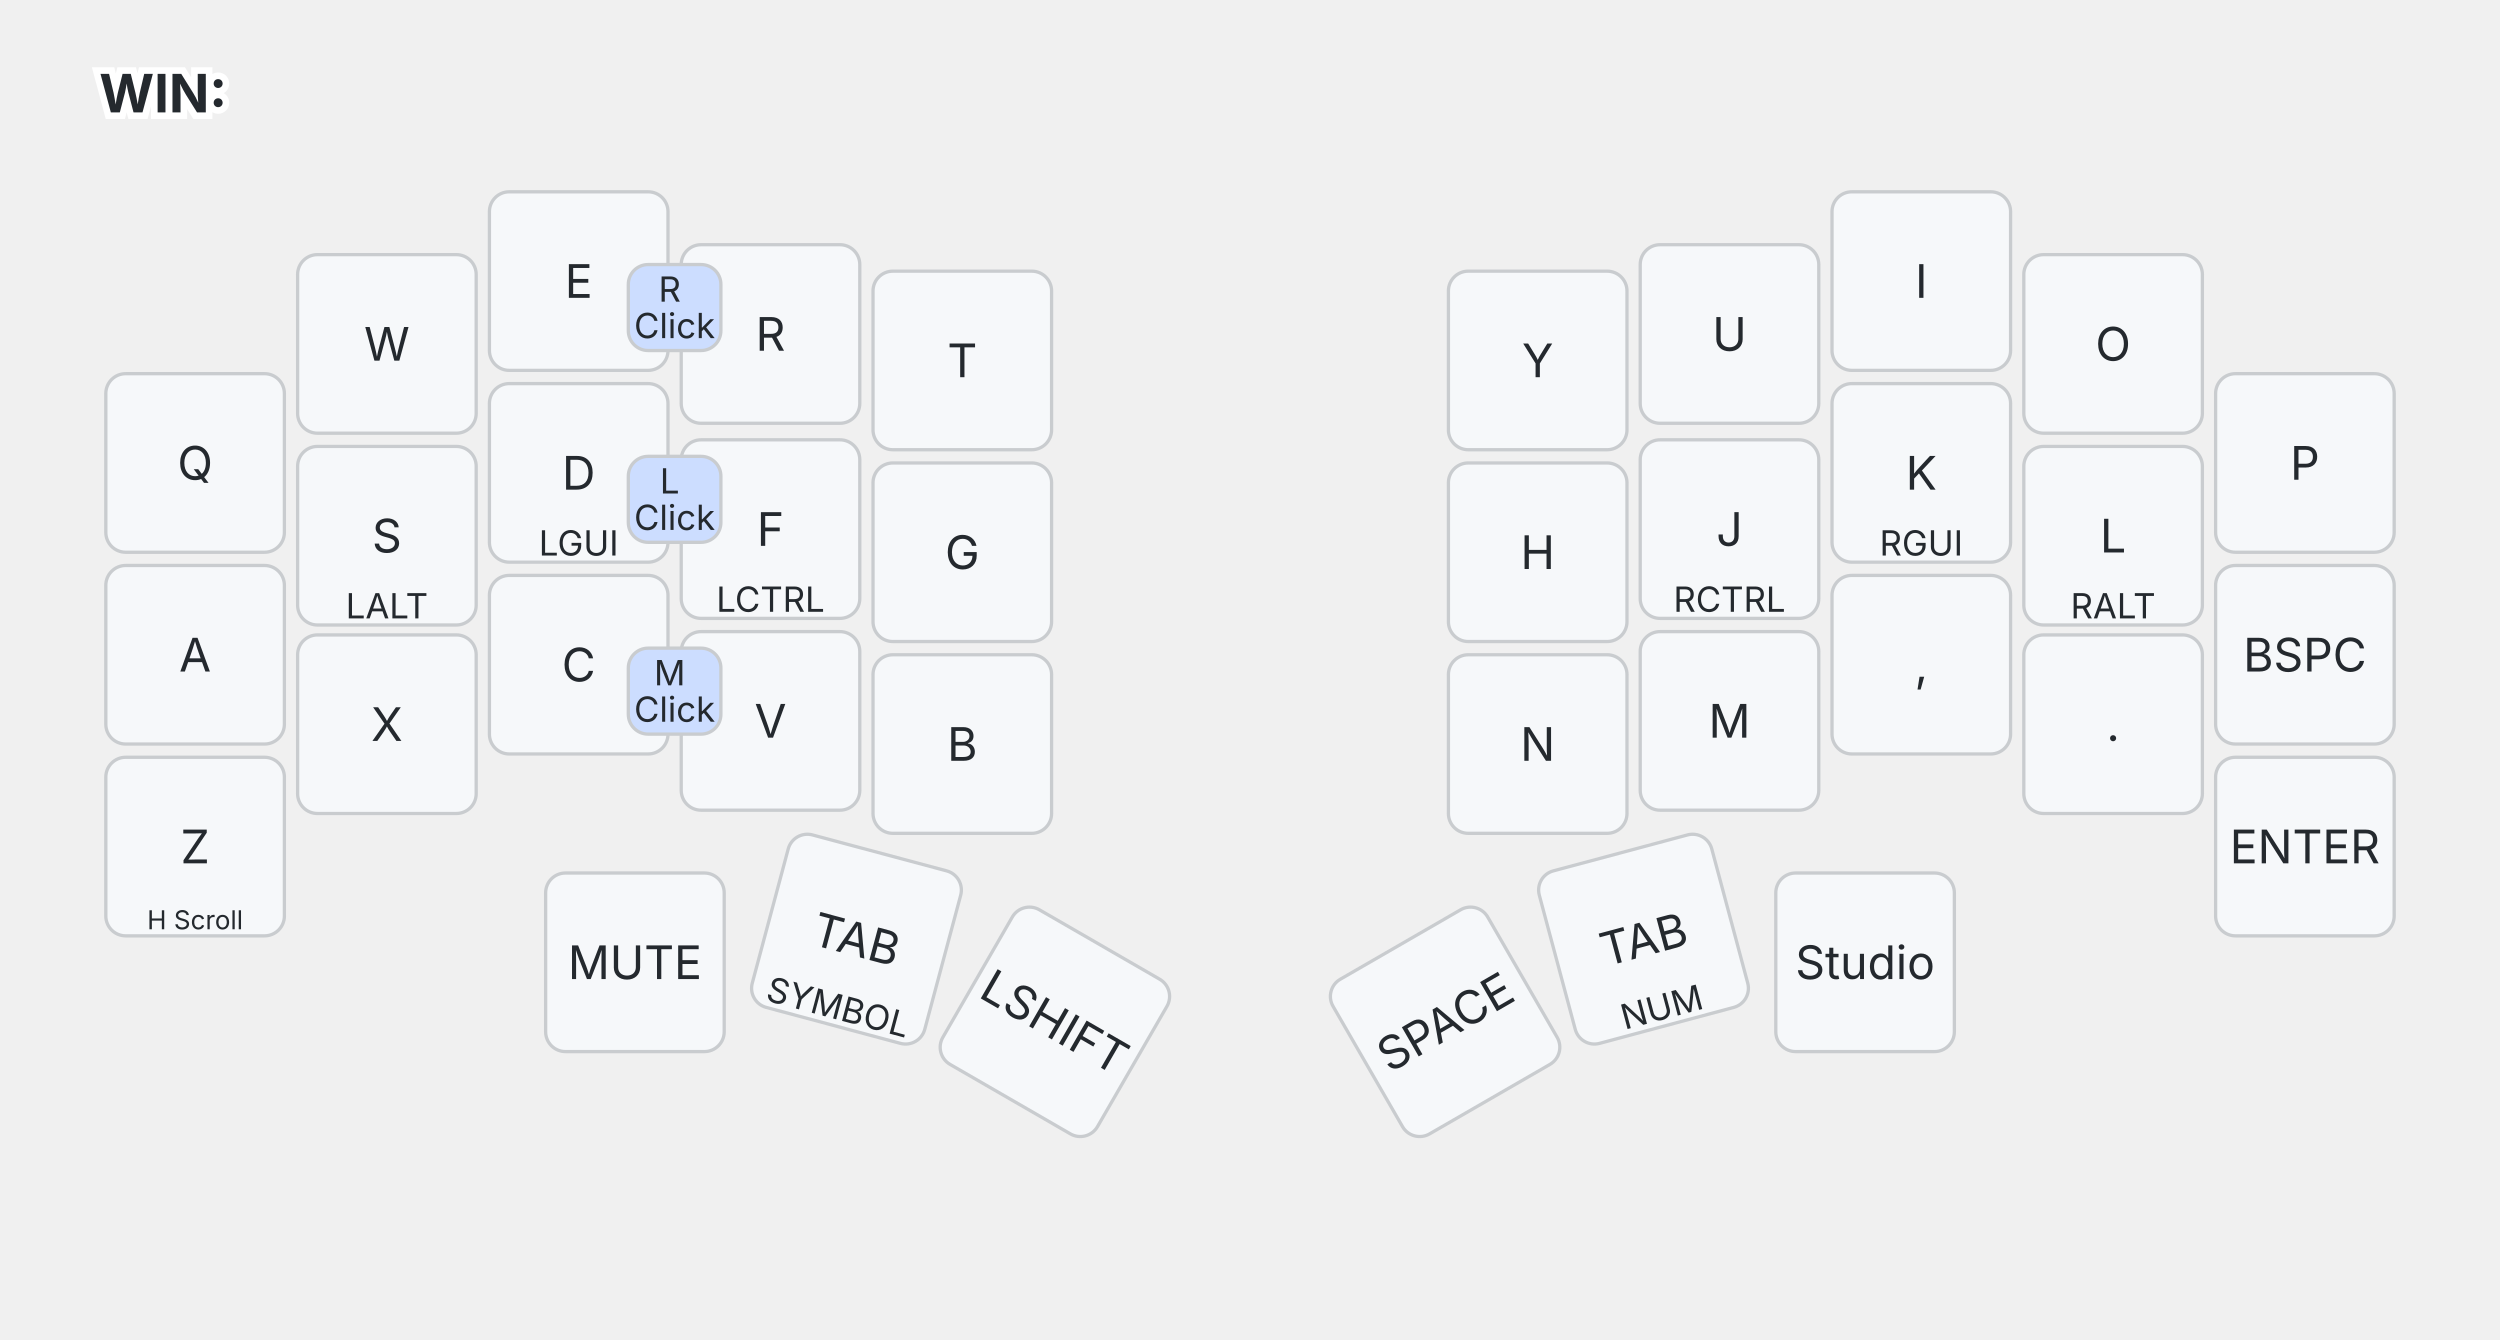
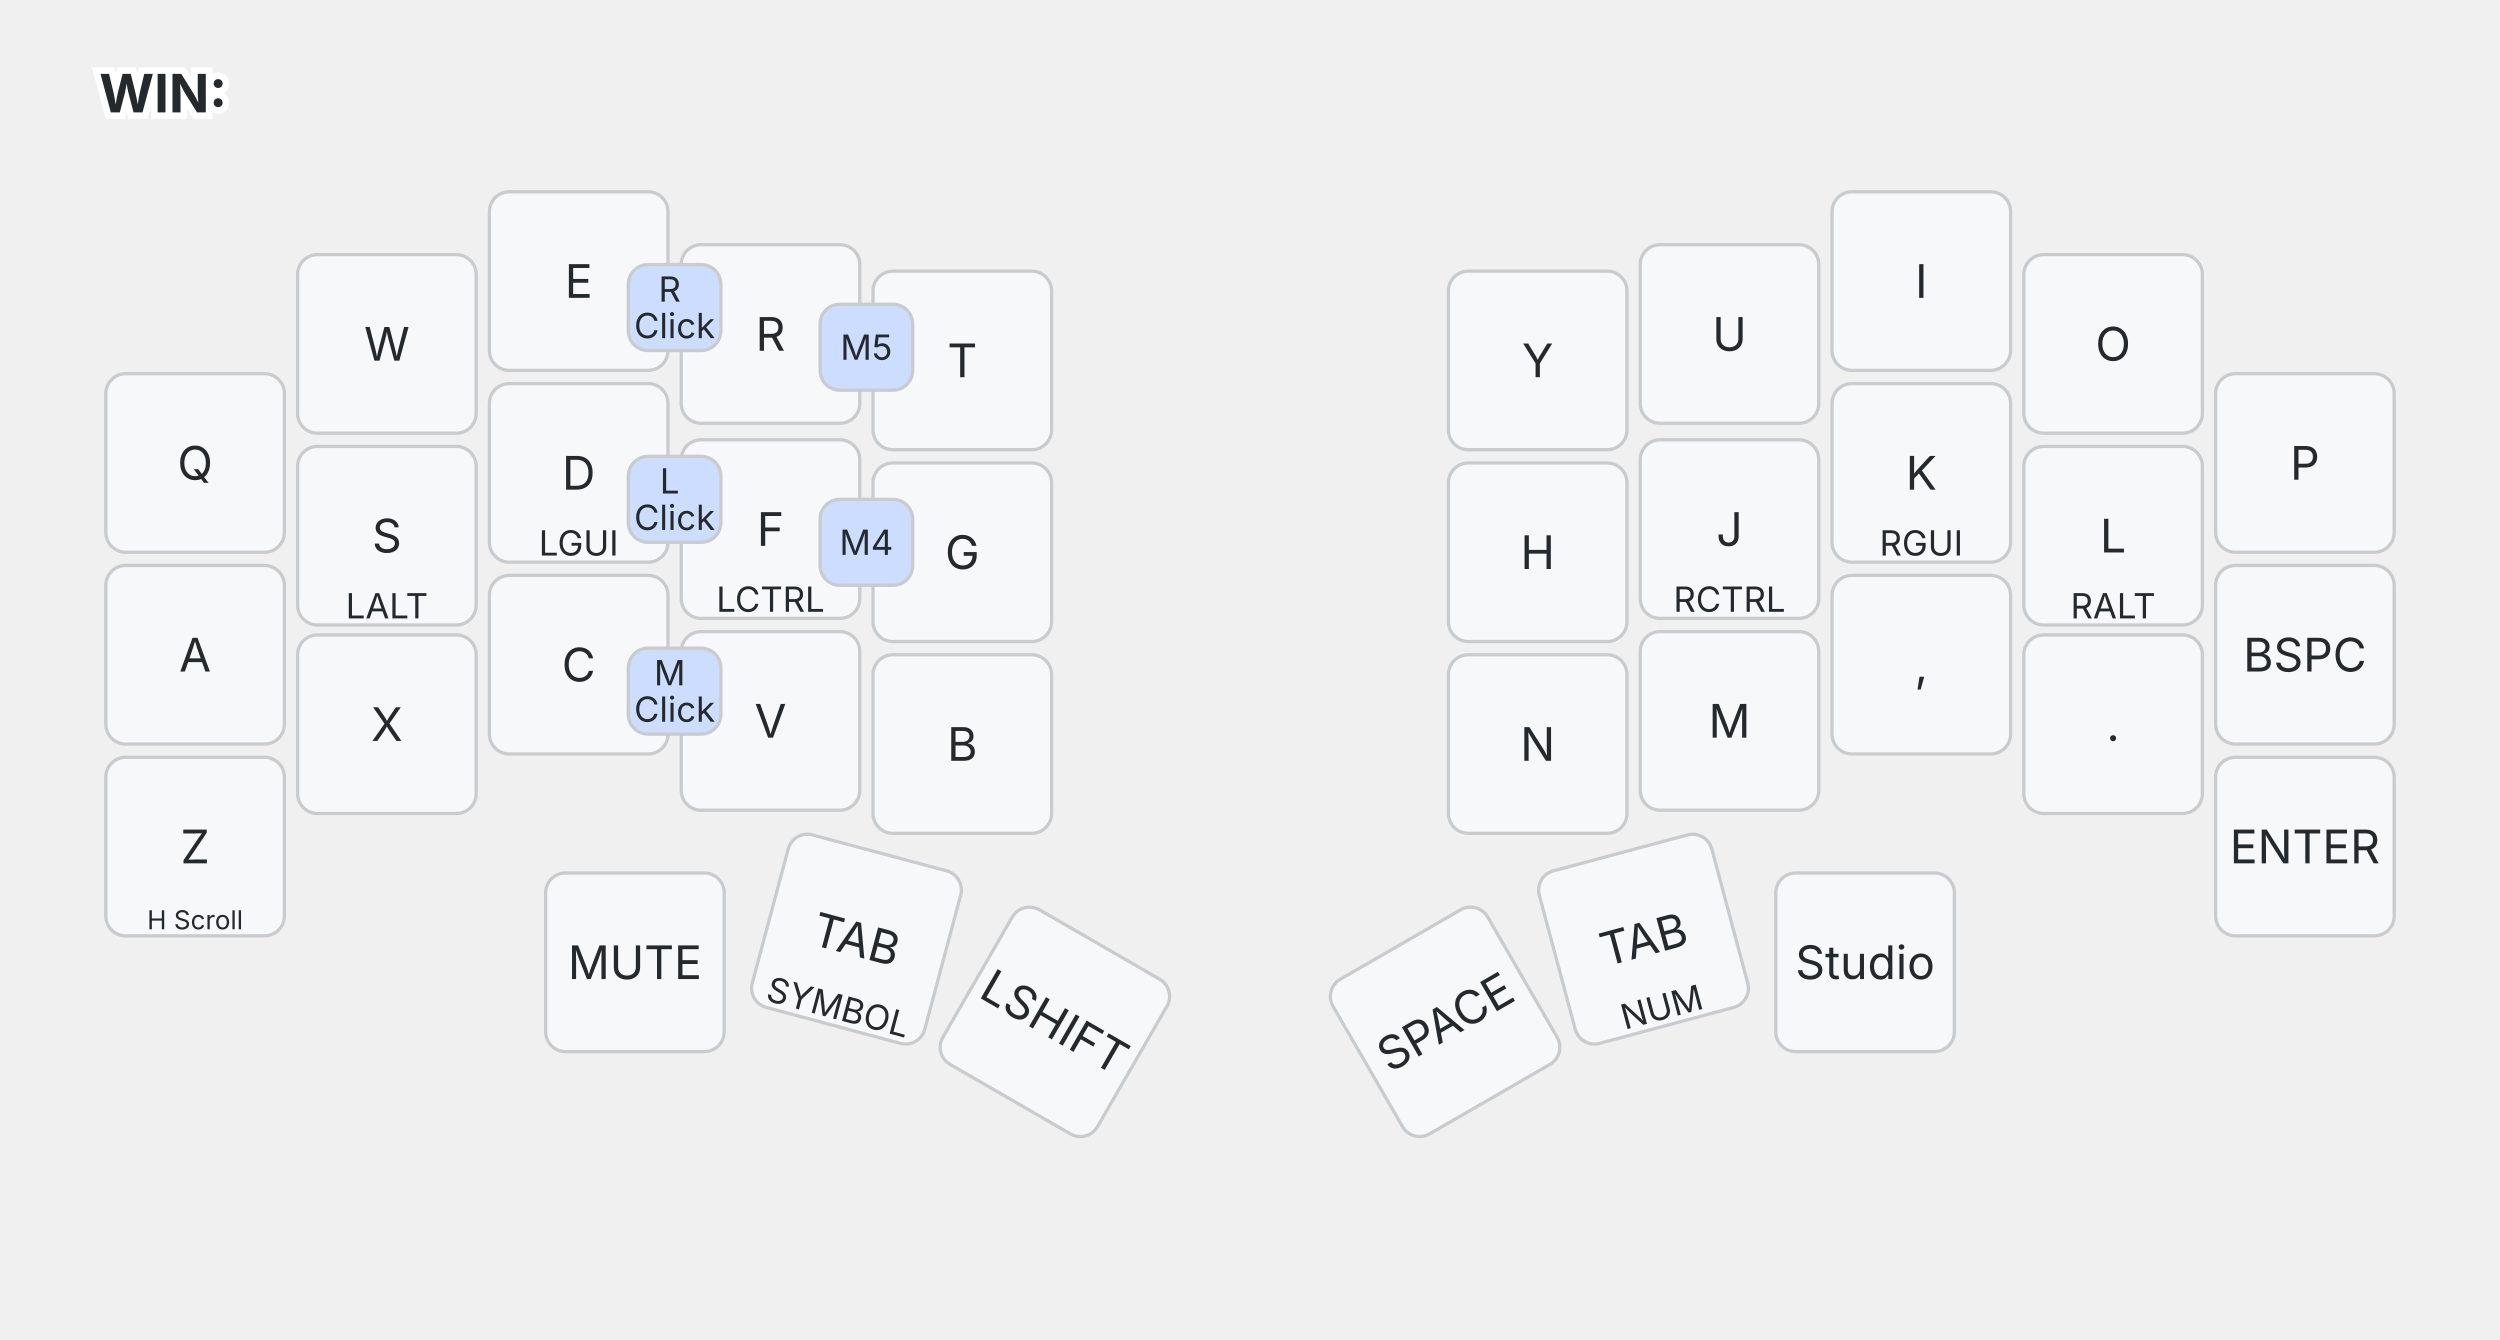
<svg xmlns="http://www.w3.org/2000/svg" width="756" height="405" viewBox="0 0 756 405" class="keymap">
  <style>/* inherit to force styles through use tags */
svg path {
    fill: inherit;
}

/* font and background color specifications */
svg.keymap {
    font-family: SFMono-Regular,Consolas,Liberation Mono,Menlo,monospace;
    font-size: 14px;
    font-kerning: normal;
    text-rendering: optimizeLegibility;
    fill: #24292e;
}

/* default key styling */
rect.key {
    fill: #f6f8fa;
}

rect.key, rect.combo {
    stroke: #c9cccf;
    stroke-width: 1;
}

/* default key side styling, only used is draw_key_sides is set */
rect.side {
    filter: brightness(90%);
}

/* color accent for combo boxes */
rect.combo, rect.combo-separate {
    fill: #cdf;
}

/* color accent for held keys */
rect.held, rect.combo.held {
    fill: #fdd;
}

/* color accent for ghost (optional) keys */
rect.ghost, rect.combo.ghost {
    stroke-dasharray: 4, 4;
    stroke-width: 2;
}

text {
    text-anchor: middle;
    dominant-baseline: middle;
}

/* styling for layer labels */
text.label {
    font-weight: bold;
    text-anchor: start;
    stroke: white;
    stroke-width: 4;
    paint-order: stroke;
}

/* styling for optional footer */
text.footer {
    text-anchor: end;
    dominant-baseline: auto;
    stroke: white;
    stroke-width: 4;
    paint-order: stroke;
}

/* styling for combo tap, and key non-tap label text */
text.combo, text.hold, text.shifted, text.left, text.right, text.tl, text.tr, text.bl, text.br {
    font-size: 11px;
}

text.hold, text.bl, text.br {
    text-anchor: middle;
    dominant-baseline: auto;
}

text.shifted, text.tl, text.tr {
    text-anchor: middle;
    dominant-baseline: hanging;
}

text.left, text.tl, text.bl {
    text-anchor: start;
}

text.right, text.tr, text.br {
    text-anchor: end;
}

text.layer-activator {
    text-decoration: underline;
}

/* styling for hold/shifted label text in combo box */
text.combo.hold, text.combo.shifted, text.combo.left, text.combo.right {
    font-size: 8px;
}

/* lighter symbol for transparent keys */
text.trans {
    fill: #7b7e81;
}

/* styling for combo dendrons */
path.combo {
    stroke-width: 1;
    stroke: gray;
    fill: none;
}

/* Start Tabler Icons Cleanup */
/* cannot use height/width with glyphs */
.icon-tabler &gt; path {
    fill: inherit;
    stroke: inherit;
    stroke-width: 2;
}
/* hide tabler's default box */
.icon-tabler &gt; path[stroke="none"][fill="none"] {
    visibility: hidden;
}
/* End Tabler Icons Cleanup */

svg.keymap {
  font-family: Inter, "Segoe UI", Arial, sans-serif;
  font-size: 14px;
  letter-spacing: 0;
}
text.combo,
text.hold,
text.shifted,
text.left,
text.right,
text.tl,
text.tr,
text.bl,
text.br {
  font-size: 10.5px;
}
text.label {
  font-size: 16px;
}
</style>
  <g transform="translate(30, 0)" class="layer-WIN">
    <text x="0" y="28" class="label" id="WIN">WIN:</text>
    <g transform="translate(0, 56)">
      <g transform="translate(29, 84)" class="key keypos-0">
        <rect rx="6" ry="6" x="-27" y="-27" width="54" height="54" class="key" />
        <text x="0" y="0" class="key tap">Q</text>
      </g>
      <g transform="translate(87, 48)" class="key keypos-1">
        <rect rx="6" ry="6" x="-27" y="-27" width="54" height="54" class="key" />
        <text x="0" y="0" class="key tap">W</text>
      </g>
      <g transform="translate(145, 29)" class="key keypos-2">
        <rect rx="6" ry="6" x="-27" y="-27" width="54" height="54" class="key" />
        <text x="0" y="0" class="key tap">E</text>
      </g>
      <g transform="translate(203, 45)" class="key keypos-3">
        <rect rx="6" ry="6" x="-27" y="-27" width="54" height="54" class="key" />
        <text x="0" y="0" class="key tap">R</text>
      </g>
      <g transform="translate(261, 53)" class="key keypos-4">
        <rect rx="6" ry="6" x="-27" y="-27" width="54" height="54" class="key" />
        <text x="0" y="0" class="key tap">T</text>
      </g>
      <g transform="translate(435, 53)" class="key keypos-5">
        <rect rx="6" ry="6" x="-27" y="-27" width="54" height="54" class="key" />
        <text x="0" y="0" class="key tap">Y</text>
      </g>
      <g transform="translate(493, 45)" class="key keypos-6">
        <rect rx="6" ry="6" x="-27" y="-27" width="54" height="54" class="key" />
        <text x="0" y="0" class="key tap">U</text>
      </g>
      <g transform="translate(551, 29)" class="key keypos-7">
        <rect rx="6" ry="6" x="-27" y="-27" width="54" height="54" class="key" />
        <text x="0" y="0" class="key tap">I</text>
      </g>
      <g transform="translate(609, 48)" class="key keypos-8">
        <rect rx="6" ry="6" x="-27" y="-27" width="54" height="54" class="key" />
        <text x="0" y="0" class="key tap">O</text>
      </g>
      <g transform="translate(667, 84)" class="key keypos-9">
        <rect rx="6" ry="6" x="-27" y="-27" width="54" height="54" class="key" />
        <text x="0" y="0" class="key tap">P</text>
      </g>
      <g transform="translate(29, 142)" class="key keypos-10">
        <rect rx="6" ry="6" x="-27" y="-27" width="54" height="54" class="key" />
        <text x="0" y="0" class="key tap">A</text>
      </g>
      <g transform="translate(87, 106)" class="key keypos-11">
        <rect rx="6" ry="6" x="-27" y="-27" width="54" height="54" class="key" />
        <text x="0" y="0" class="key tap">S</text>
        <text x="0" y="25" class="key hold">LALT</text>
      </g>
      <g transform="translate(145, 87)" class="key keypos-12">
        <rect rx="6" ry="6" x="-27" y="-27" width="54" height="54" class="key" />
        <text x="0" y="0" class="key tap">D</text>
        <text x="0" y="25" class="key hold">LGUI</text>
      </g>
      <g transform="translate(203, 104)" class="key keypos-13">
        <rect rx="6" ry="6" x="-27" y="-27" width="54" height="54" class="key" />
        <text x="0" y="0" class="key tap">F</text>
        <text x="0" y="25" class="key hold">LCTRL</text>
      </g>
      <g transform="translate(261, 111)" class="key keypos-14">
        <rect rx="6" ry="6" x="-27" y="-27" width="54" height="54" class="key" />
        <text x="0" y="0" class="key tap">G</text>
      </g>
      <g transform="translate(435, 111)" class="key keypos-15">
        <rect rx="6" ry="6" x="-27" y="-27" width="54" height="54" class="key" />
        <text x="0" y="0" class="key tap">H</text>
      </g>
      <g transform="translate(493, 104)" class="key keypos-16">
        <rect rx="6" ry="6" x="-27" y="-27" width="54" height="54" class="key" />
        <text x="0" y="0" class="key tap">J</text>
        <text x="0" y="25" class="key hold">RCTRL</text>
      </g>
      <g transform="translate(551, 87)" class="key keypos-17">
        <rect rx="6" ry="6" x="-27" y="-27" width="54" height="54" class="key" />
        <text x="0" y="0" class="key tap">K</text>
        <text x="0" y="25" class="key hold">RGUI</text>
      </g>
      <g transform="translate(609, 106)" class="key keypos-18">
        <rect rx="6" ry="6" x="-27" y="-27" width="54" height="54" class="key" />
        <text x="0" y="0" class="key tap">L</text>
        <text x="0" y="25" class="key hold">RALT</text>
      </g>
      <g transform="translate(667, 142)" class="key keypos-19">
        <rect rx="6" ry="6" x="-27" y="-27" width="54" height="54" class="key" />
        <text x="0" y="0" class="key tap">BSPC</text>
      </g>
      <g transform="translate(29, 200)" class="key keypos-20">
        <rect rx="6" ry="6" x="-27" y="-27" width="54" height="54" class="key" />
        <text x="0" y="0" class="key tap">Z</text>
        <text x="0" y="25" class="key hold">
          <tspan style="font-size: 75%">H Scroll</tspan>
        </text>
      </g>
      <g transform="translate(87, 163)" class="key keypos-21">
        <rect rx="6" ry="6" x="-27" y="-27" width="54" height="54" class="key" />
        <text x="0" y="0" class="key tap">X</text>
      </g>
      <g transform="translate(145, 145)" class="key keypos-22">
        <rect rx="6" ry="6" x="-27" y="-27" width="54" height="54" class="key" />
        <text x="0" y="0" class="key tap">C</text>
      </g>
      <g transform="translate(203, 162)" class="key keypos-23">
        <rect rx="6" ry="6" x="-27" y="-27" width="54" height="54" class="key" />
        <text x="0" y="0" class="key tap">V</text>
      </g>
      <g transform="translate(261, 169)" class="key keypos-24">
        <rect rx="6" ry="6" x="-27" y="-27" width="54" height="54" class="key" />
        <text x="0" y="0" class="key tap">B</text>
      </g>
      <g transform="translate(435, 169)" class="key keypos-25">
        <rect rx="6" ry="6" x="-27" y="-27" width="54" height="54" class="key" />
        <text x="0" y="0" class="key tap">N</text>
      </g>
      <g transform="translate(493, 162)" class="key keypos-26">
        <rect rx="6" ry="6" x="-27" y="-27" width="54" height="54" class="key" />
        <text x="0" y="0" class="key tap">M</text>
      </g>
      <g transform="translate(551, 145)" class="key keypos-27">
        <rect rx="6" ry="6" x="-27" y="-27" width="54" height="54" class="key" />
        <text x="0" y="0" class="key tap">,</text>
      </g>
      <g transform="translate(609, 163)" class="key keypos-28">
        <rect rx="6" ry="6" x="-27" y="-27" width="54" height="54" class="key" />
        <text x="0" y="0" class="key tap">.</text>
      </g>
      <g transform="translate(667, 200)" class="key keypos-29">
        <rect rx="6" ry="6" x="-27" y="-27" width="54" height="54" class="key" />
        <text x="0" y="0" class="key tap">ENTER</text>
      </g>
      <g transform="translate(162, 235)" class="key keypos-30">
        <rect rx="6" ry="6" x="-27" y="-27" width="54" height="54" class="key" />
        <text x="0" y="0" class="key tap">MUTE</text>
      </g>
      <g transform="translate(229, 228) rotate(15.0)" class="key keypos-31">
        <rect rx="6" ry="6" x="-27" y="-27" width="54" height="54" class="key" />
        <text x="0" y="0" class="key tap">TAB</text>
        <text x="0" y="25" class="key hold">SYMBOL</text>
      </g>
      <g transform="translate(289, 253) rotate(30.0)" class="key keypos-32">
        <rect rx="6" ry="6" x="-27" y="-27" width="54" height="54" class="key" />
        <text x="0" y="0" class="key tap">LSHIFT</text>
      </g>
      <g transform="translate(407, 253) rotate(-30.0)" class="key keypos-33">
        <rect rx="6" ry="6" x="-27" y="-27" width="54" height="54" class="key" />
        <text x="0" y="0" class="key tap">SPACE</text>
      </g>
      <g transform="translate(467, 228) rotate(-15.0)" class="key keypos-34">
        <rect rx="6" ry="6" x="-27" y="-27" width="54" height="54" class="key" />
        <text x="0" y="0" class="key tap">TAB</text>
        <text x="0" y="25" class="key hold">NUM</text>
      </g>
      <g transform="translate(534, 235)" class="key keypos-35">
        <rect rx="6" ry="6" x="-27" y="-27" width="54" height="54" class="key" />
        <text x="0" y="0" class="key tap">Studio</text>
      </g>
      <g class="combo combopos-0">
        <rect rx="6" ry="6" x="160" y="24" width="28" height="26" class="combo" />
        <text x="174" y="37" class="combo tap">
          <tspan x="174" dy="-0.53em">R</tspan>
          <tspan x="174" dy="1.05em">Click</tspan>
        </text>
      </g>
      <g class="combo combopos-1">
+         <rect rx="6" ry="6" x="218" y="36" width="28" height="26" class="combo" />
+         <text x="232" y="49" class="combo tap">M5</text>
+       </g>
+       <g class="combo combopos-2">
        <rect rx="6" ry="6" x="160" y="82" width="28" height="26" class="combo" />
        <text x="174" y="95" class="combo tap">
          <tspan x="174" dy="-0.53em">L</tspan>
          <tspan x="174" dy="1.05em">Click</tspan>
        </text>
      </g>
-       <g class="combo combopos-2">
+       <g class="combo combopos-3">
+         <rect rx="6" ry="6" x="218" y="95" width="28" height="26" class="combo" />
+         <text x="232" y="108" class="combo tap">M4</text>
+       </g>
+       <g class="combo combopos-4">
        <rect rx="6" ry="6" x="160" y="140" width="28" height="26" class="combo" />
        <text x="174" y="153" class="combo tap">
          <tspan x="174" dy="-0.53em">M</tspan>
          <tspan x="174" dy="1.05em">Click</tspan>
        </text>
      </g>
    </g>
  </g>
</svg>
